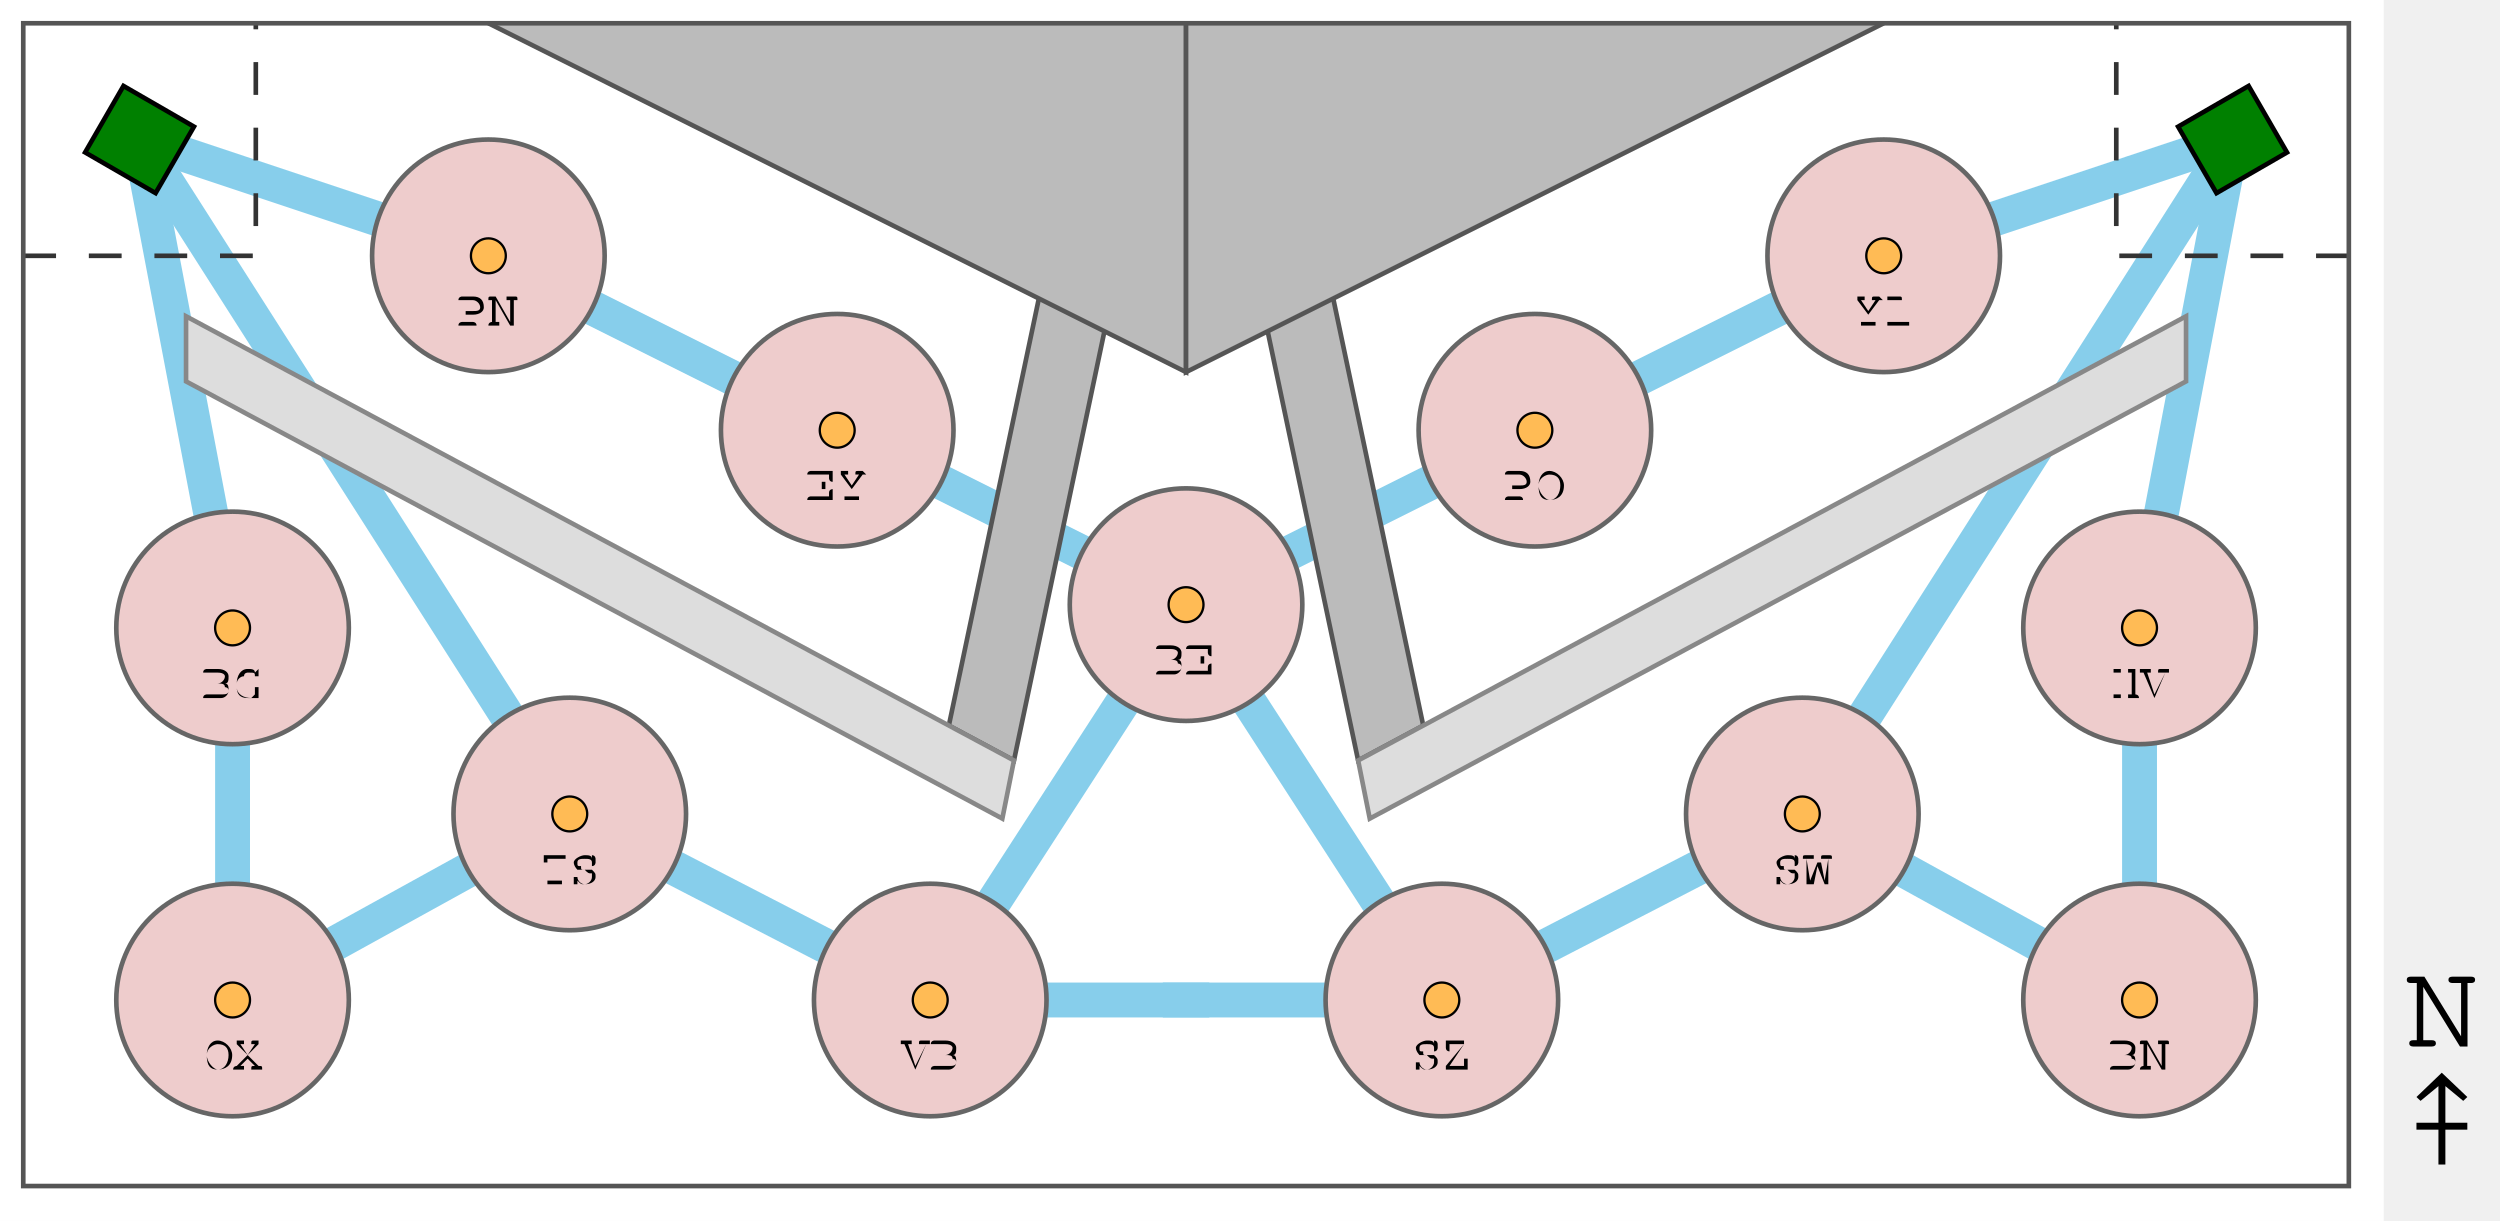
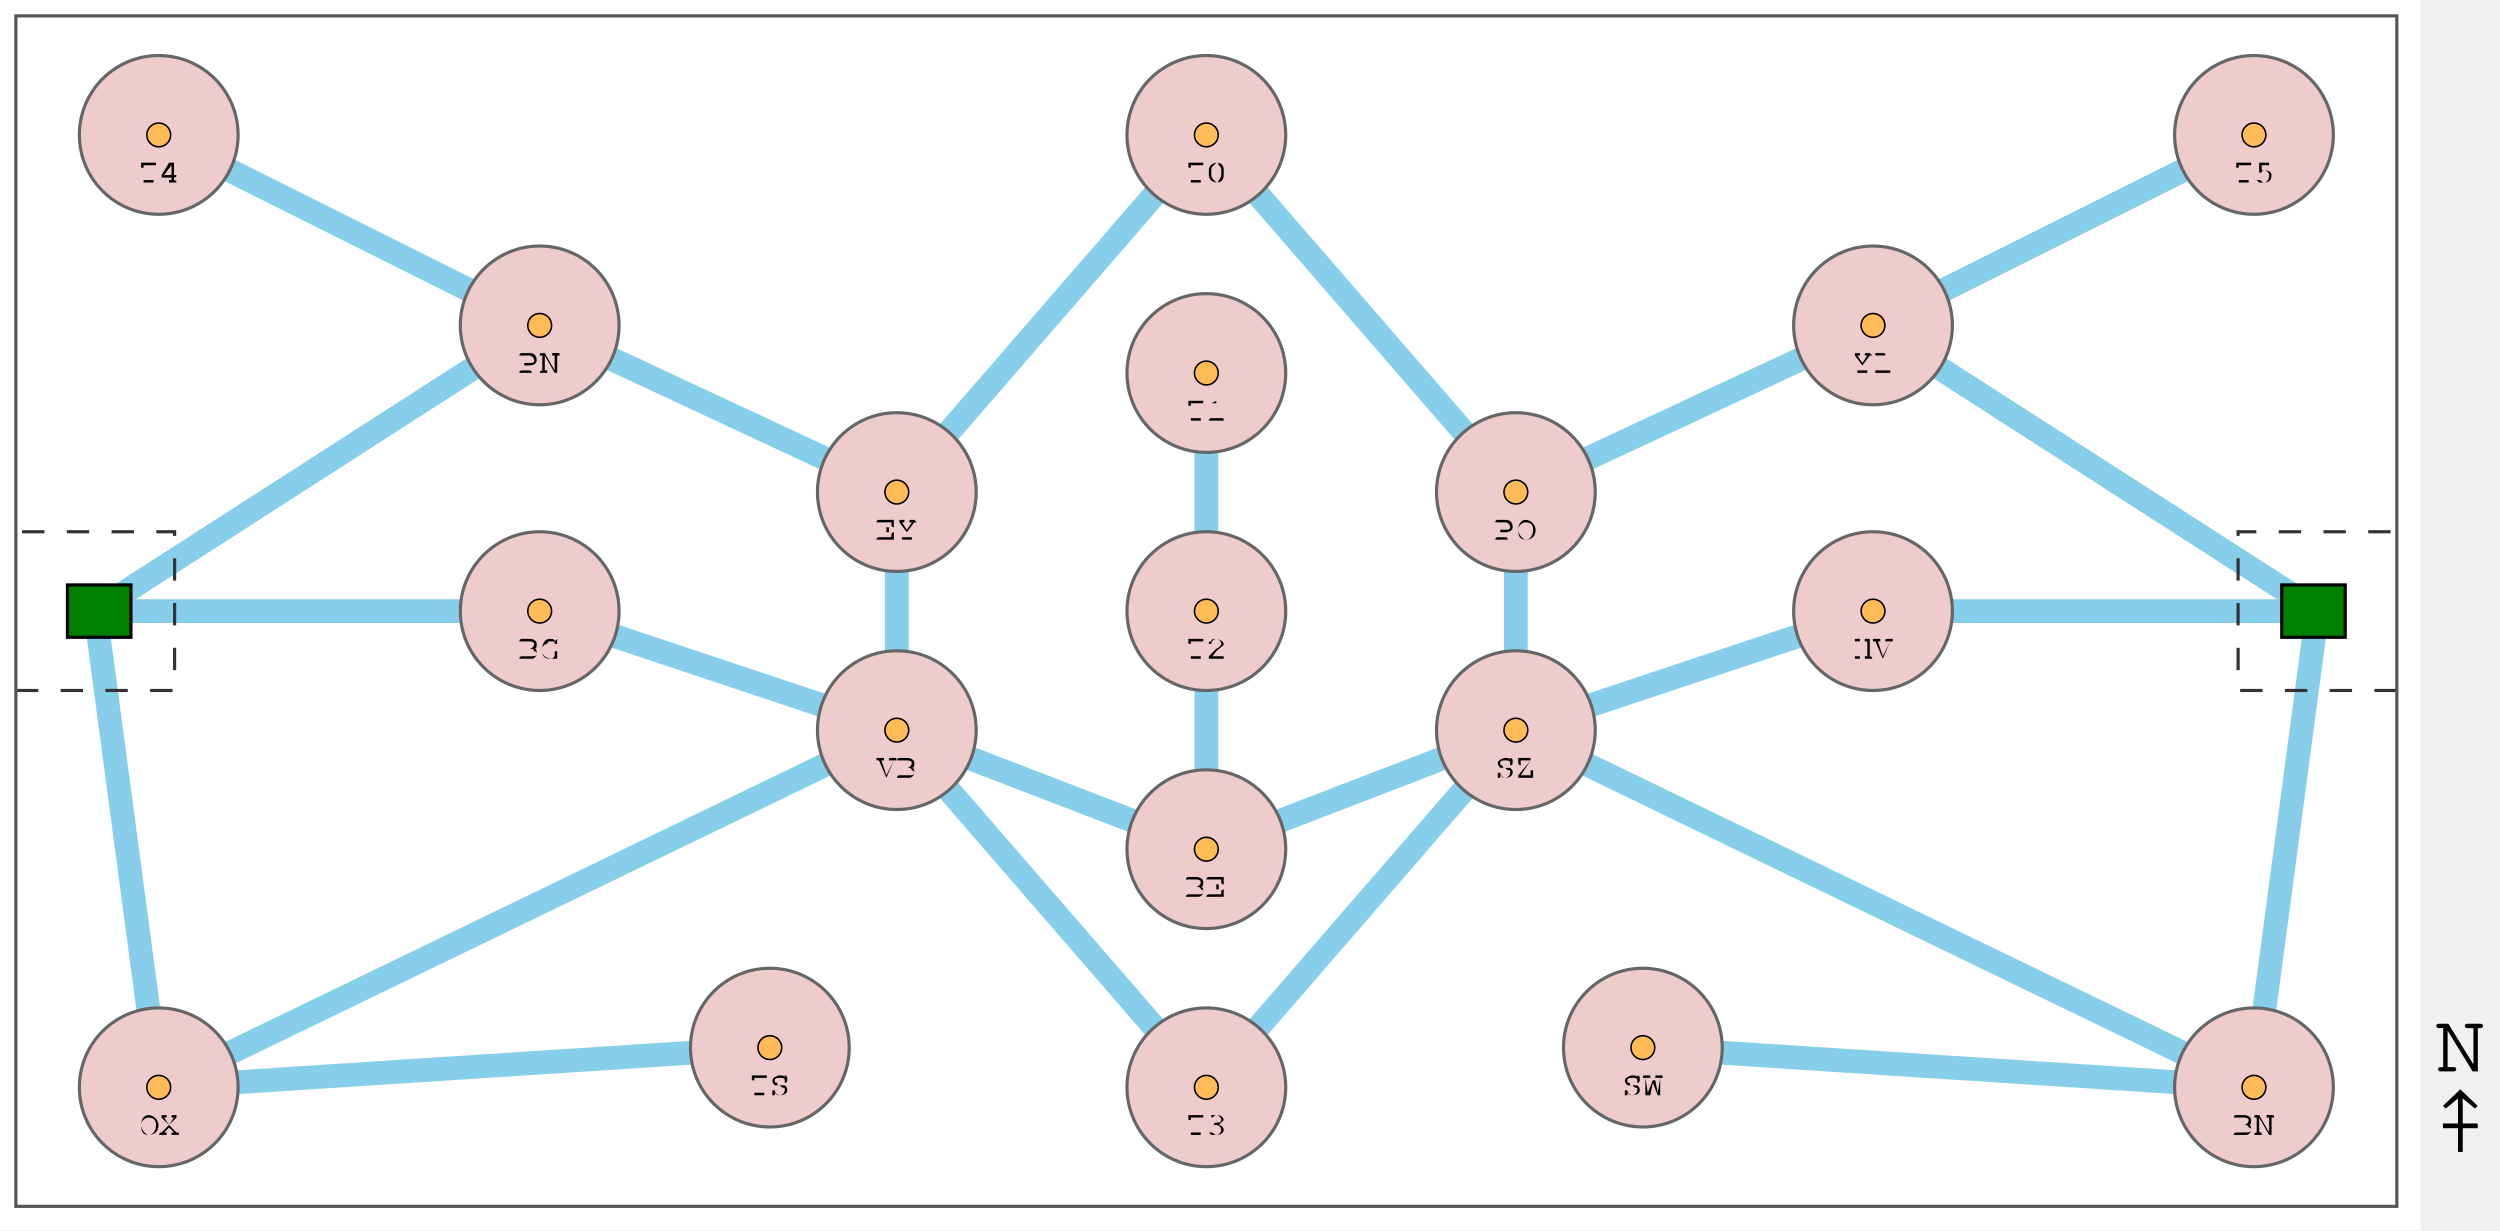
- <svg xmlns="http://www.w3.org/2000/svg" xmlns:xlink="http://www.w3.org/1999/xlink" version="1.1" baseProfile="full" width="1075" height="525">
+ <svg xmlns="http://www.w3.org/2000/svg" xmlns:xlink="http://www.w3.org/1999/xlink" version="1.1" baseProfile="full" width="1575" height="775">
  <style type="text/css">
    

      .arena-wall {
          fill: none;
          stroke: #555;
          stroke-width: .02;
      }

      .platform {
          fill: #bbb;
          stroke: #555;
          stroke-width: .02;
      }

      .moveable-platform {
          fill: #ddd;
          stroke: #888;
          stroke-width: .02;
      }

      .platform-stage-a {
          fill: #cfb;
          stroke: #555;
          stroke-width: .02;
      }

      .platform-stage-b {
          fill: #bcf;
          stroke: #555;
          stroke-width: .02;
      }

      .token {
          stroke: black;
          stroke-width: 0.01;
      }

      #token-gold {
          fill: gold;
      }

      #token-silver {
          fill: silver;
      }

      #robot {
          fill: green;
          stroke: black;
          stroke-width: 0.02;
      }

      .zone-boundary {
          stroke: #333;
          stroke-width: 0.02;
          stroke-dasharray: 0.141, 0.141;
          fill: none;
      }

      .territory {
          stroke: #666;
          stroke-width: 0.02;
          fill: #ecc;
      }

      .tower {
          stroke: #000;
          fill: #ffbb55;
          stroke-width: 0.01;
      }

      .arena-labels {
        font-family: Courier;
        font-size: 0.16pt;
        text-anchor: middle;
      }

      .compass-labels {
        font-family: Courier;
        font-size: 40pt;
        text-anchor: middle;
      }

      .link {
        stroke: skyblue;
        stroke-width: 0.15;
      }
    
  </style>
  <defs>
-     <rect width="0.33" height="0.35" x="-0.165" y="-0.175" id="robot" />
+     <rect width="0.33" height="0.4" x="-0.165" y="-0.175" id="robot" />
    <circle id="tower" cx="0" cy="0" r="0.075" class="tower" />
    <g id="territory">
      <circle cx="0" cy="0" r="0.5" class="territory" />
      <use xlink:href="#tower" />
    </g>
    <g id="side-zone">
      <g id="territory-links">
-         <path class="link" d="M0.5 0.5 L2 1" />
-         <path class="link" d="M0.5 0.5 L0.9 2.6" />
-         <path class="link" d="M0.5 0.5 L2.35 3.4" />
-         <path class="link" d="M2 1 L3.5 1.75" />
-         <path class="link" d="M3.5 1.75 L5 2.5" />
-         <path class="link" d="M0.9 2.6 L0.9 4.2" />
-         <path class="link" d="M2.35 3.4 L0.9 4.2" />
-         <path class="link" d="M2.35 3.4 L3.9 4.2" />
-         <path class="link" d="M3.9 4.2 L5 2.5" />
-         <path class="link" d="M3.9 4.2 L5.1 4.2" />
+         <path class="link" d="M-4.2 -1.8 L-1.95 -0.75" />
+         <path class="link" d="M-4.2 0 L-1.95 0.75" />
+         <path class="link" d="M-6.6 3 L-1.95 0.75" />
+         <path class="link" d="M-6.6 3 L-2.75 2.75" />
+         <path class="link" d="M-1.95 -0.75 L-1.95 0.75" />
+         <path class="link" d="M-6.6 -3 L-4.2 -1.8" />
+         <path class="link" d="M-1.95 0.75 L0 3" />
+         <path class="link" d="M-1.95 0.75 L0 1.5" />
+         <path class="link" d="M-1.95 -0.75 L0 -3" />
+         <path class="link" d="M-7 0 L-4.2 -1.8" />
+         <path class="link" d="M-7 0 L-4.2 0" />
+         <path class="link" d="M-7 0 L-6.6 3" />
      </g>
-       <g transform="translate(0.5 0.5) rotate(-60)">
+       <g transform="translate(-7 0) rotate(-90)">
        <use xlink:href="#robot" />
      </g>
-       <path class="zone-boundary" d="M 0 1 h 1 v -1" />
-       <use xlink:href="#territory" transform="translate(0.9 4.2)" />
-       <use xlink:href="#territory" transform="translate(0.9 2.6)" />
-       <use xlink:href="#territory" transform="translate(2.35 3.4)" />
-       <use xlink:href="#territory" transform="translate(3.9 4.2)" />
-       <use xlink:href="#territory" transform="translate(3.5 1.75)" />
-       <use xlink:href="#territory" transform="translate(2 1)" />
-       <path class="platform" d="M4.65 1.32 L4.37 1.17 L3.98 3.02 L4.26 3.17 Z" />
-       <path class="platform" d="M2 0 L5 1.5 V0" />
-       <path class="moveable-platform" d="M0.7 1.26 L4.26 3.17 L4.21 3.42 L0.7 1.54 Z" />
+       <path class="zone-boundary" d="M -7.5 0.5 h 1 v -1 h -1" />
+       <use xlink:href="#territory" transform="translate(-4.2 -1.8)" />
+       <use xlink:href="#territory" transform="translate(-1.95 -0.75)" />
+       <use xlink:href="#territory" transform="translate(-4.2 0)" />
+       <use xlink:href="#territory" transform="translate(-6.6 3)" />
+       <use xlink:href="#territory" transform="translate(-2.75 2.75)" />
+       <use xlink:href="#territory" transform="translate(-1.95 0.75)" />
+       <use xlink:href="#territory" transform="translate(-6.6 -3)" />
    </g>
  </defs>
-   <rect width="1025" height="525" fill="white" />
-   <g id="compass" transform="translate(1025 275)">
+   <rect width="1525" height="775" fill="white" />
+   <g id="compass" transform="translate(1525 500)">
    <svg width="50" height="250">
      <text class="compass-labels" x="50%" y="70%" alignment-baseline="middle" text-anchor="middle">N</text>
      <text class="compass-labels" x="50%" y="90%" alignment-baseline="middle" text-anchor="middle">⤉</text>
    </svg>
  </g>
-   <g id="arena" transform="translate(10 10) scale(100)">
+   <g id="arena" transform="translate(10 10) scale(100) translate(7.5 3.75)">
    <use xlink:href="#side-zone" />
-     <use xlink:href="#side-zone" transform="translate(10 0) scale(-1 1)" />
-     <use xlink:href="#territory" transform="translate(5 2.5)" />
-     <rect width="10" height="5" x="0" y="0" class="arena-wall" />
+     <use xlink:href="#side-zone" transform="scale(-1 1)" />
+     <path class="link" d="M0 -1.5 L0 0" />
+     <path class="link" d="M0 0 L0 1.5" />
+     <use xlink:href="#territory" transform="translate(0 -3)" />
+     <use xlink:href="#territory" transform="translate(0 -1.5)" />
+     <use xlink:href="#territory" transform="translate(0 0)" />
+     <use xlink:href="#territory" transform="translate(0 1.5)" />
+     <use xlink:href="#territory" transform="translate(0 3)" />
+     <rect width="15" height="7.5" x="-7.5" y="-3.75" class="arena-wall" />
    <g transform="translate(0 0.3)">
-       <text class="arena-labels" x="0.9" y="4.2">OX</text>
-       <text class="arena-labels" x="0.9" y="2.6">BG</text>
-       <text class="arena-labels" x="2.35" y="3.4">TS</text>
-       <text class="arena-labels" x="3.9" y="4.2">VB</text>
-       <text class="arena-labels" x="3.5" y="1.75">EY</text>
-       <text class="arena-labels" x="2" y="1">PN</text>
-       <text class="arena-labels" x="9.1" y="4.2">BN</text>
-       <text class="arena-labels" x="9.1" y="2.6">HV</text>
-       <text class="arena-labels" x="7.65" y="3.4">SW</text>
-       <text class="arena-labels" x="6.1" y="4.2">SZ</text>
-       <text class="arena-labels" x="6.5" y="1.75">PO</text>
-       <text class="arena-labels" x="8" y="1">YL</text>
-       <text class="arena-labels" x="5" y="2.5">BE</text>
+       <text class="arena-labels" x="-4.2" y="-1.8">PN</text>
+       <text class="arena-labels" x="-1.95" y="-0.75">EY</text>
+       <text class="arena-labels" x="-4.2" y="0">BG</text>
+       <text class="arena-labels" x="-6.6" y="3">OX</text>
+       <text class="arena-labels" x="-2.75" y="2.75">TS</text>
+       <text class="arena-labels" x="-1.95" y="0.75">VB</text>
+       <text class="arena-labels" x="-6.6" y="-3">T4</text>
+       <text class="arena-labels" x="4.2" y="-1.8">YL</text>
+       <text class="arena-labels" x="1.95" y="-0.75">PO</text>
+       <text class="arena-labels" x="4.2" y="0">HV</text>
+       <text class="arena-labels" x="6.6" y="3">BN</text>
+       <text class="arena-labels" x="2.75" y="2.75">SW</text>
+       <text class="arena-labels" x="1.95" y="0.75">SZ</text>
+       <text class="arena-labels" x="6.6" y="-3">T5</text>
+       <text class="arena-labels" x="0" y="-3">T0</text>
+       <text class="arena-labels" x="0" y="-1.5">T1</text>
+       <text class="arena-labels" x="0" y="0">T2</text>
+       <text class="arena-labels" x="0" y="1.5">BE</text>
+       <text class="arena-labels" x="0" y="3">T3</text>
    </g>
  </g>
</svg>
